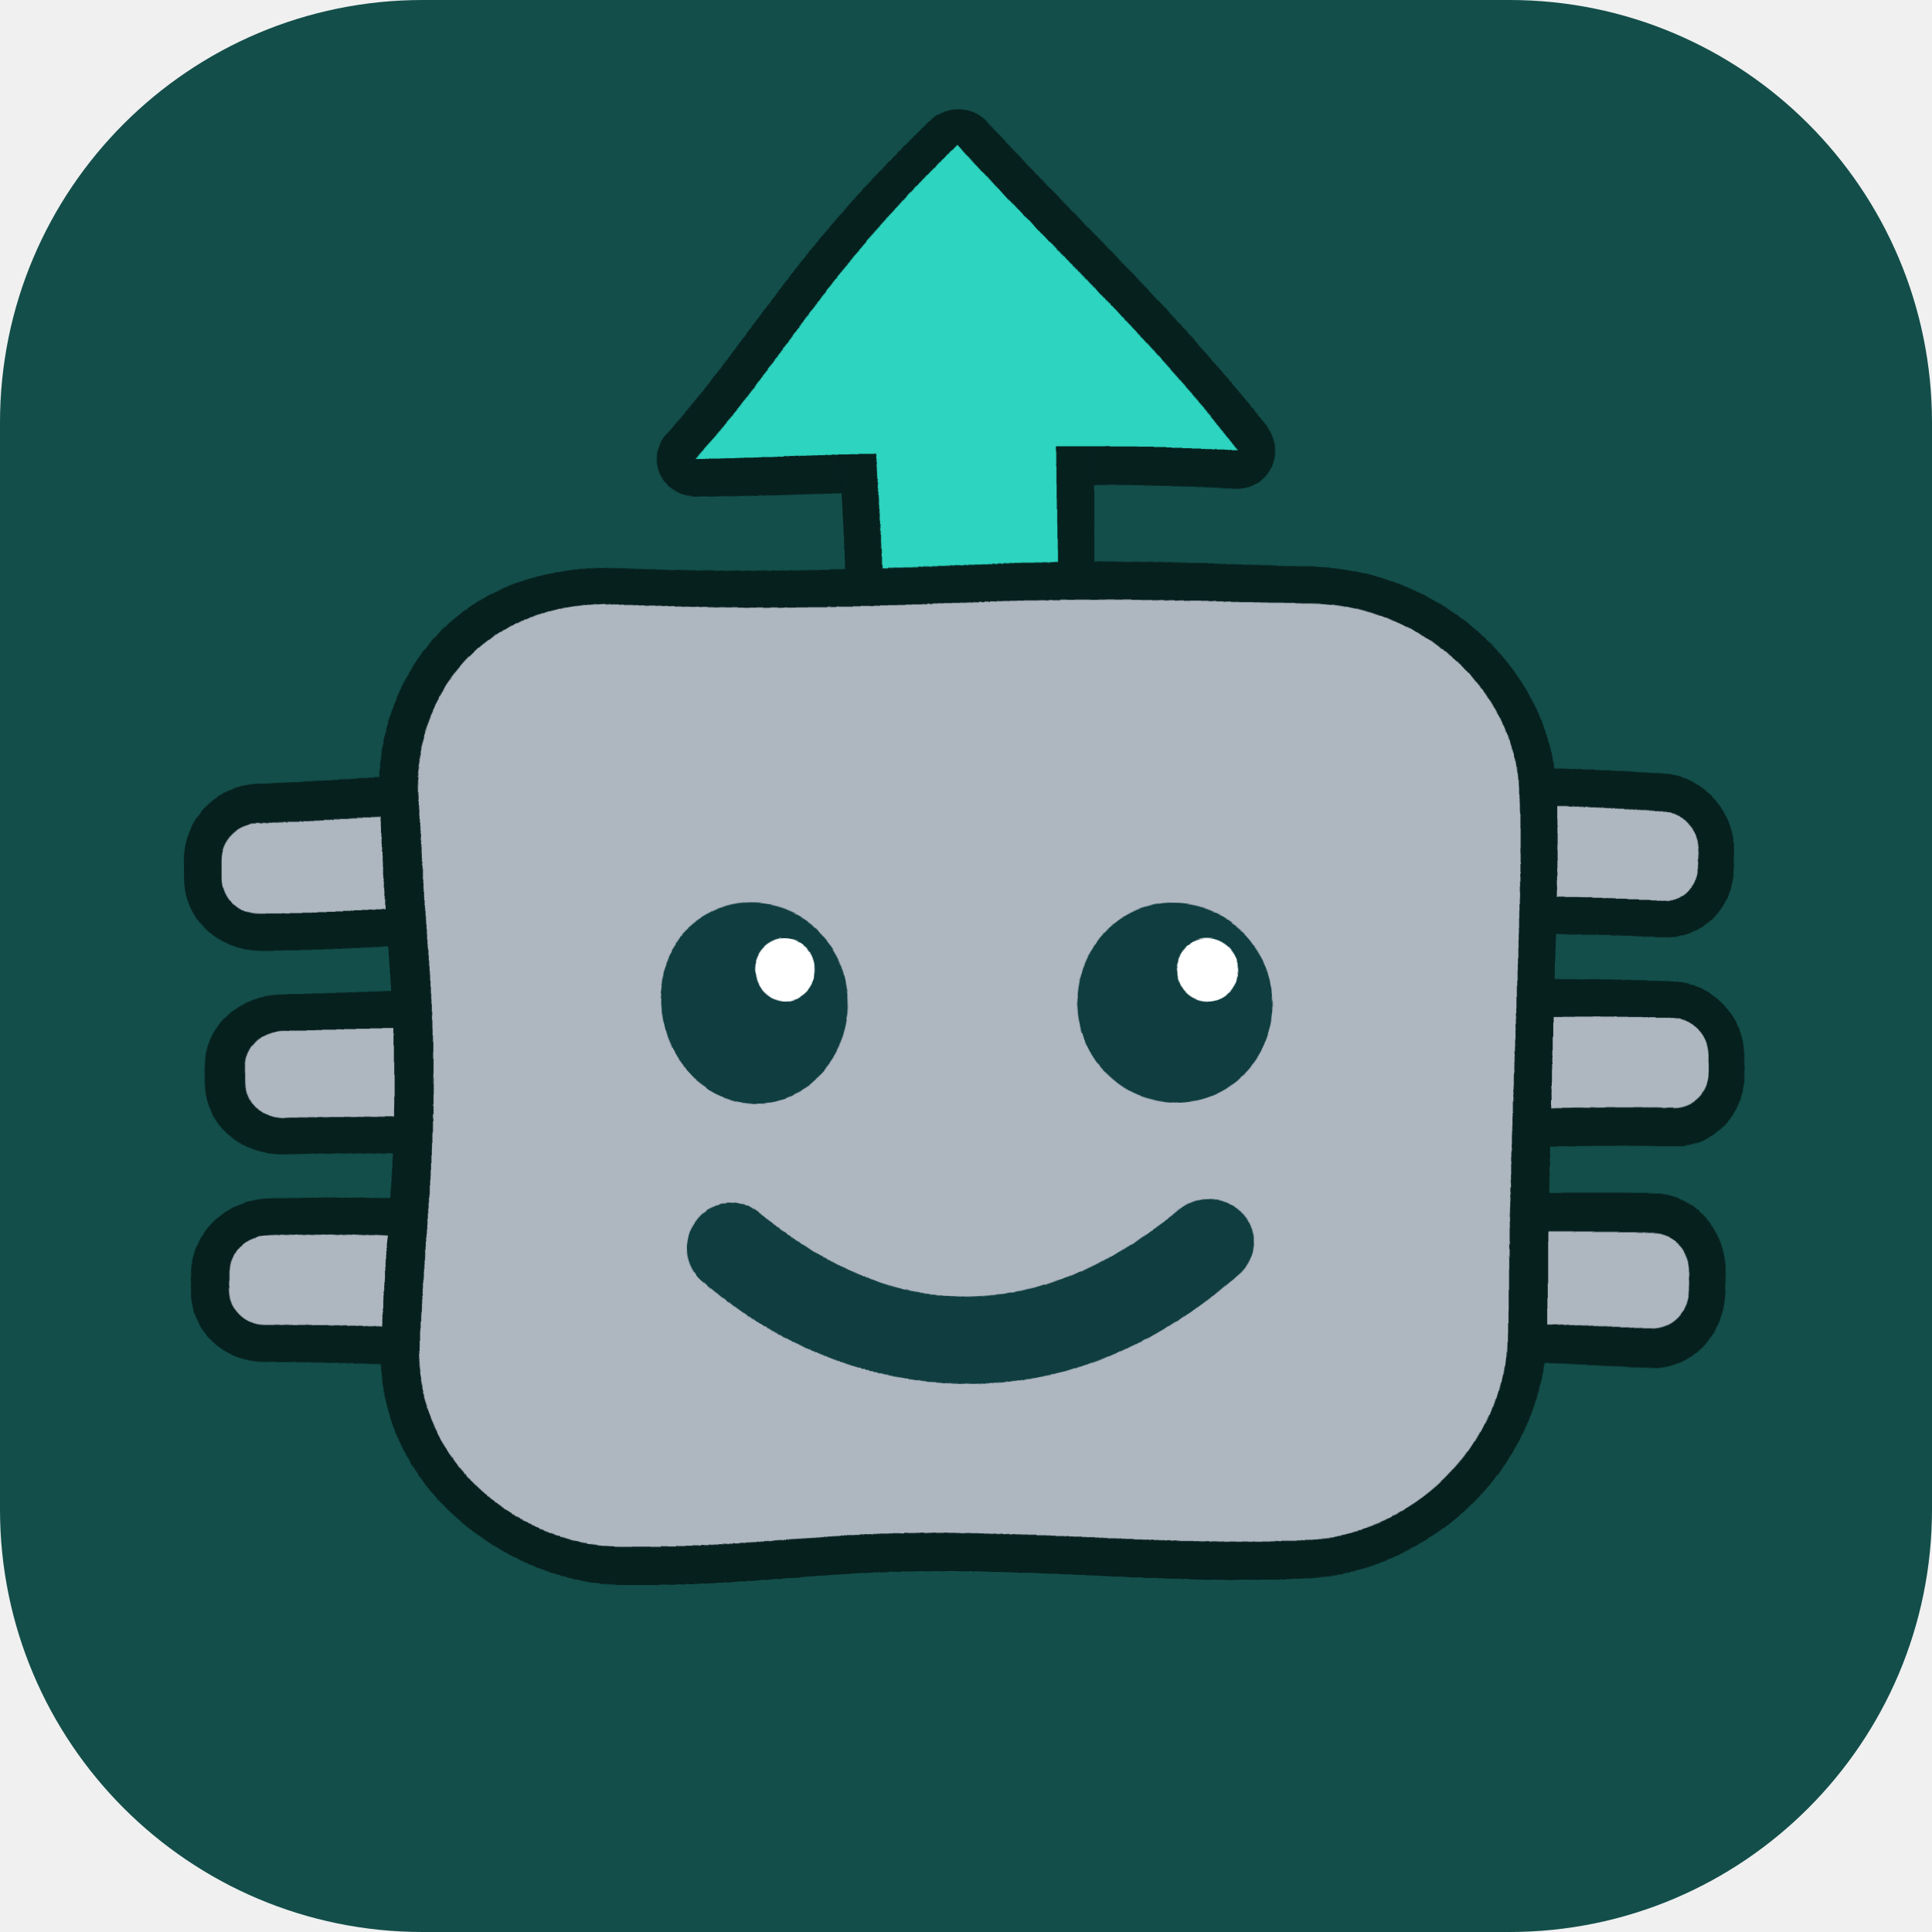
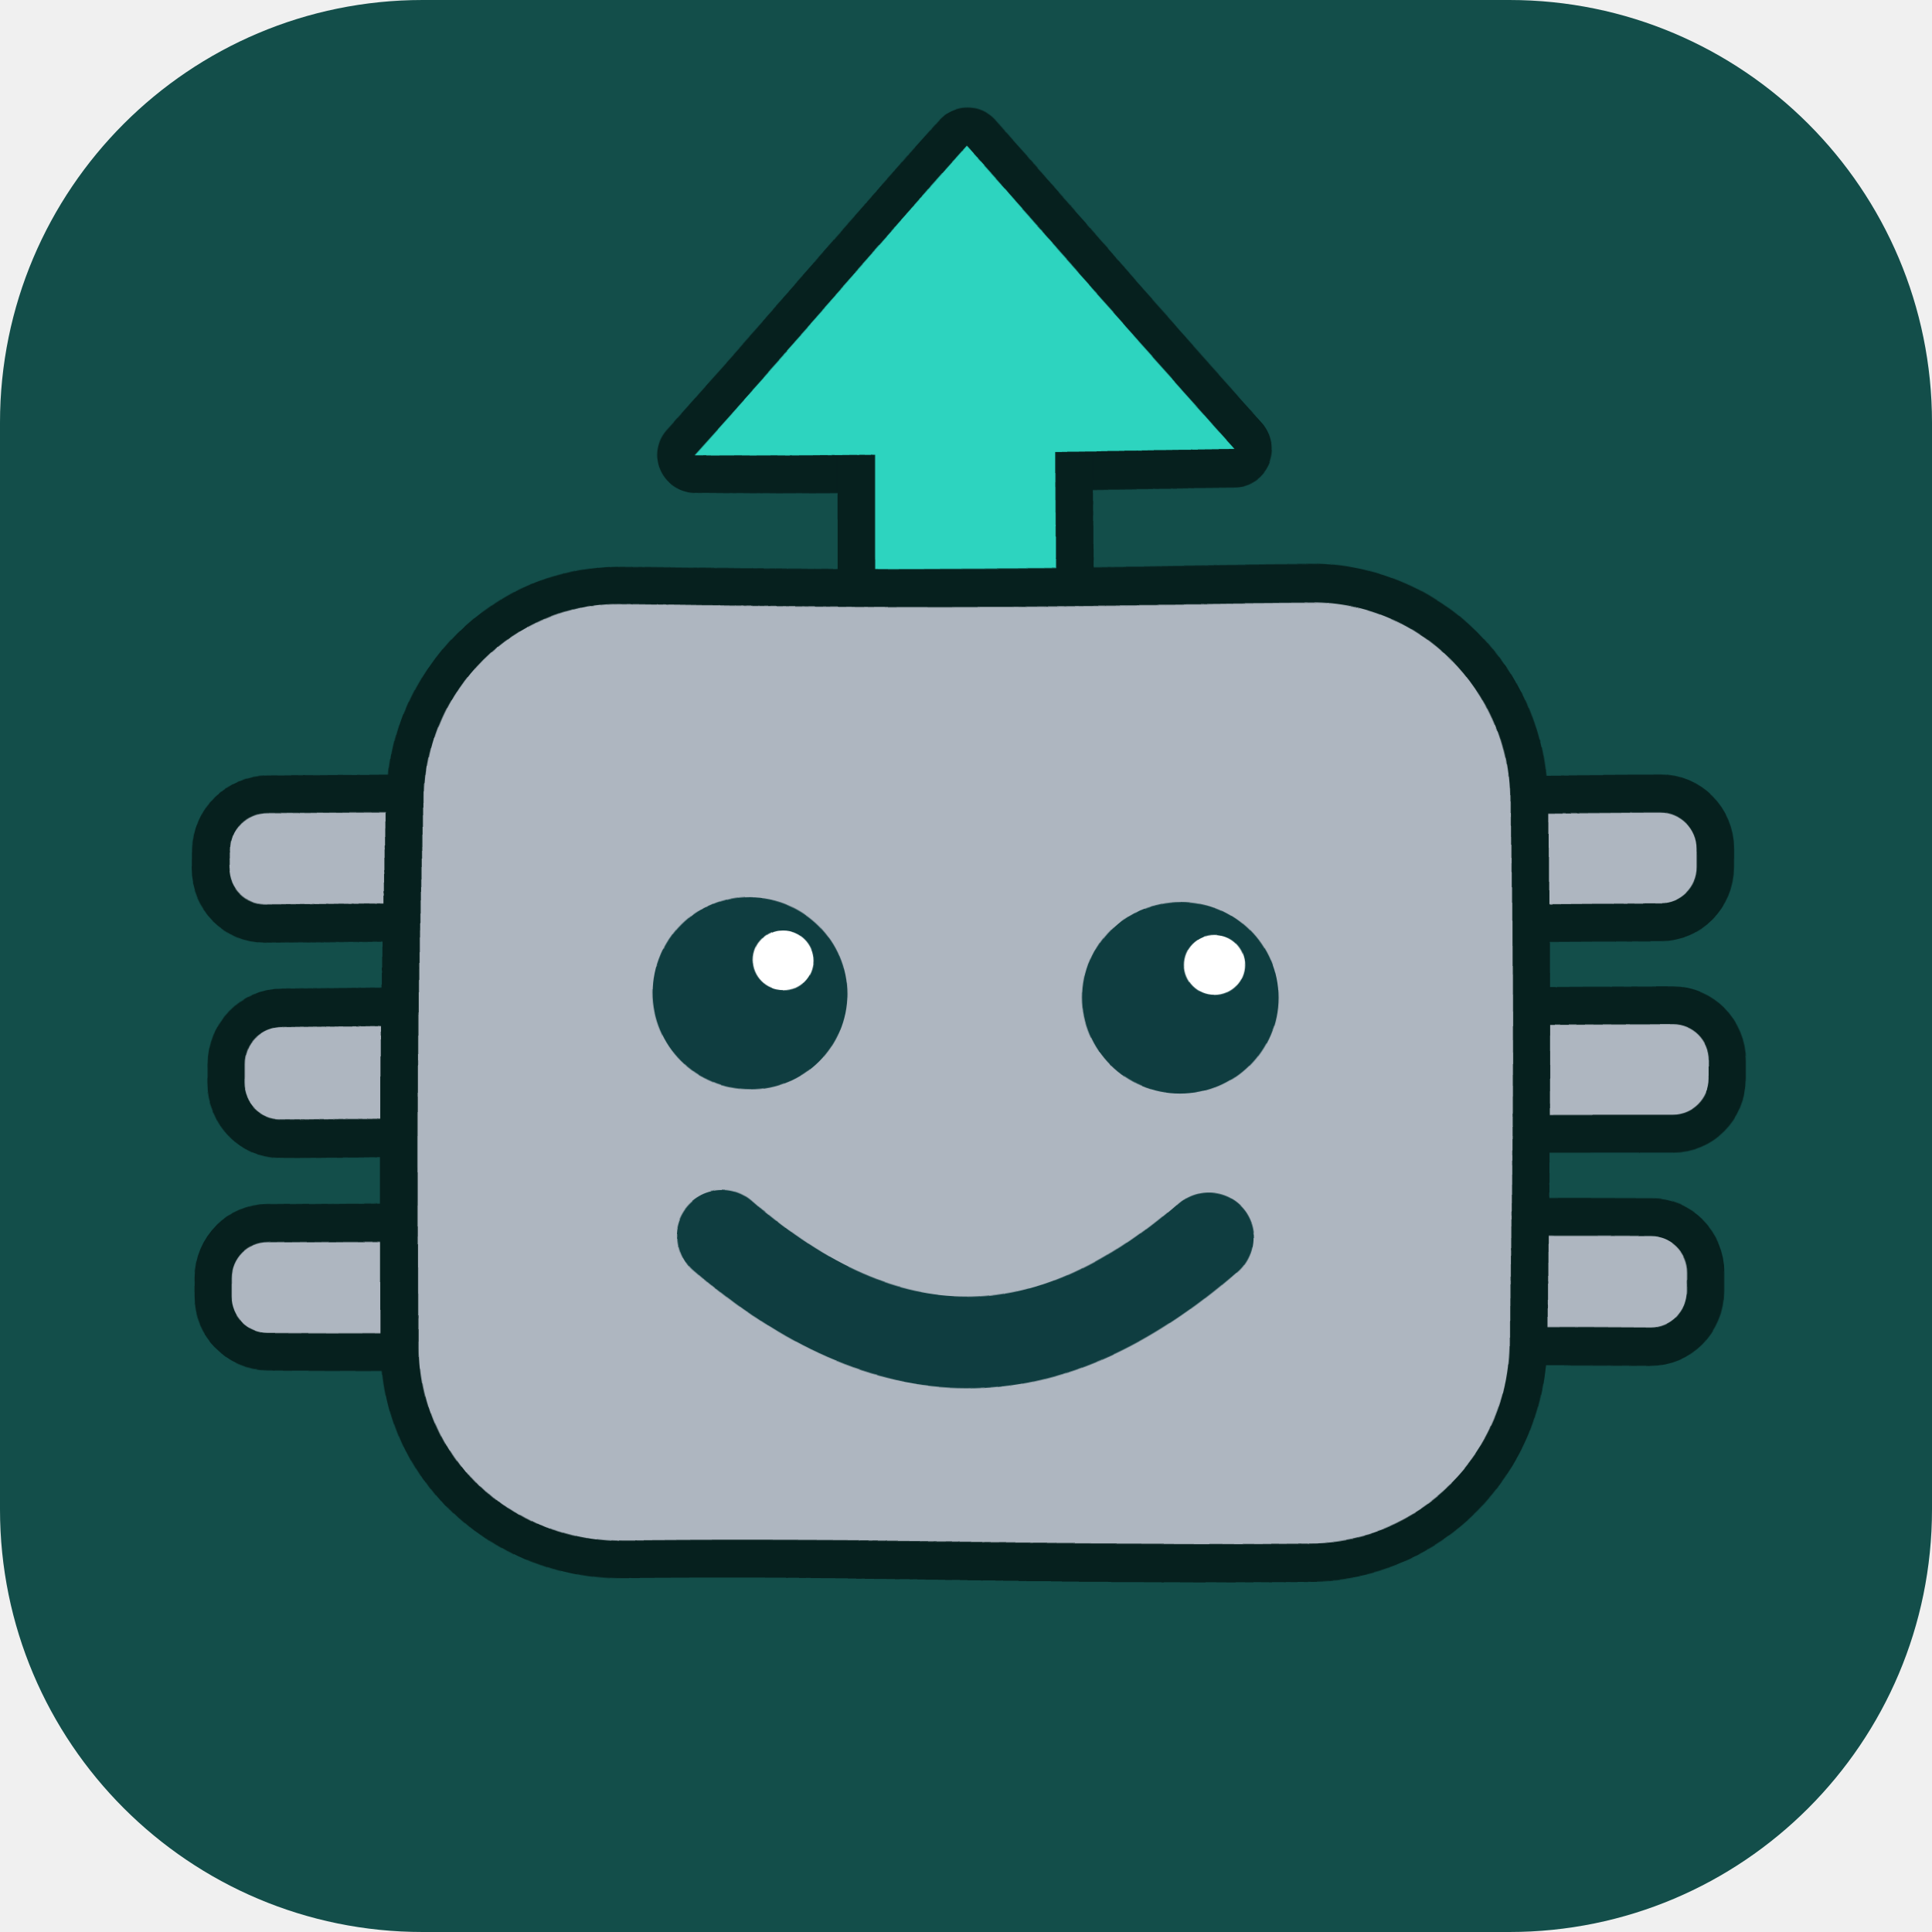
<svg xmlns="http://www.w3.org/2000/svg" viewBox="0 0 64 64" width="64" height="64">
  <defs>
    <filter id="wobble" x="-5%" y="-5%" width="110%" height="110%">
-       <feTurbulence type="fractalNoise" baseFrequency="0.07" numOctaves="1" seed="7" />
-       <feDisplacementMap in="SourceGraphic" scale="1.6" xChannelSelector="R" yChannelSelector="G" />
+       <feTurbulence type="fractalNoise" baseFrequency="0.045" numOctaves="1" seed="7" />
+       <feDisplacementMap in="SourceGraphic" scale="0.9" xChannelSelector="R" yChannelSelector="G" />
    </filter>
  </defs>
  <rect x="0" y="0" width="64" height="64" rx="14" fill="#134E4A" />
  <g filter="url(#wobble)">
    <polygon points="32,5 23,15 41,15" fill="#06201E" stroke="#06201E" stroke-width="2.5" stroke-linejoin="round" />
    <rect x="29" y="14" width="6" height="7" rx="0" fill="#06201E" stroke="#06201E" stroke-width="2.5" stroke-linejoin="round" />
    <polygon points="32,5 23,15 41,15" fill="#2DD4BF" />
    <rect x="29" y="14" width="6" height="7" rx="0" fill="#2DD4BF" />
    <rect x="7.6" y="27" width="6.4" height="3" rx="1.2" fill="#06201E" stroke="#06201E" stroke-width="2.5" stroke-linejoin="round" />
    <rect x="8.2" y="34" width="5.8" height="3" rx="1.2" fill="#06201E" stroke="#06201E" stroke-width="2.5" stroke-linejoin="round" />
    <rect x="7.8" y="41" width="6.2" height="3" rx="1.2" fill="#06201E" stroke="#06201E" stroke-width="2.5" stroke-linejoin="round" />
    <rect x="50" y="27" width="6.2" height="3" rx="1.2" fill="#06201E" stroke="#06201E" stroke-width="2.5" stroke-linejoin="round" />
    <rect x="50" y="34" width="6.6" height="3" rx="1.2" fill="#06201E" stroke="#06201E" stroke-width="2.5" stroke-linejoin="round" />
    <rect x="50" y="41" width="5.9" height="3" rx="1.2" fill="#06201E" stroke="#06201E" stroke-width="2.5" stroke-linejoin="round" />
    <rect x="7.6" y="27" width="6.4" height="3" rx="1.2" fill="#AEB6C0" />
    <rect x="8.2" y="34" width="5.8" height="3" rx="1.2" fill="#AEB6C0" />
    <rect x="7.8" y="41" width="6.2" height="3" rx="1.2" fill="#AEB6C0" />
    <rect x="50" y="27" width="6.2" height="3" rx="1.2" fill="#AEB6C0" />
    <rect x="50" y="34" width="6.6" height="3" rx="1.2" fill="#AEB6C0" />
    <rect x="50" y="41" width="5.9" height="3" rx="1.2" fill="#AEB6C0" />
    <rect x="14" y="20" width="36" height="31" rx="6.5" fill="#06201E" stroke="#06201E" stroke-width="2.5" stroke-linejoin="round" />
    <rect x="14" y="20" width="36" height="31" rx="6.5" fill="#AEB6C0" />
    <circle cx="25" cy="33" r="3.2" fill="#0F3D40" />
    <circle cx="39" cy="33" r="3.2" fill="#0F3D40" />
    <circle cx="26.1" cy="31.9" r="1" fill="#FFFFFF" />
    <circle cx="40.1" cy="31.9" r="1" fill="#FFFFFF" />
    <path d="M24 41 Q32 48 40 41" fill="none" stroke="#0F3D40" stroke-width="3" stroke-linecap="round" />
  </g>
</svg>
